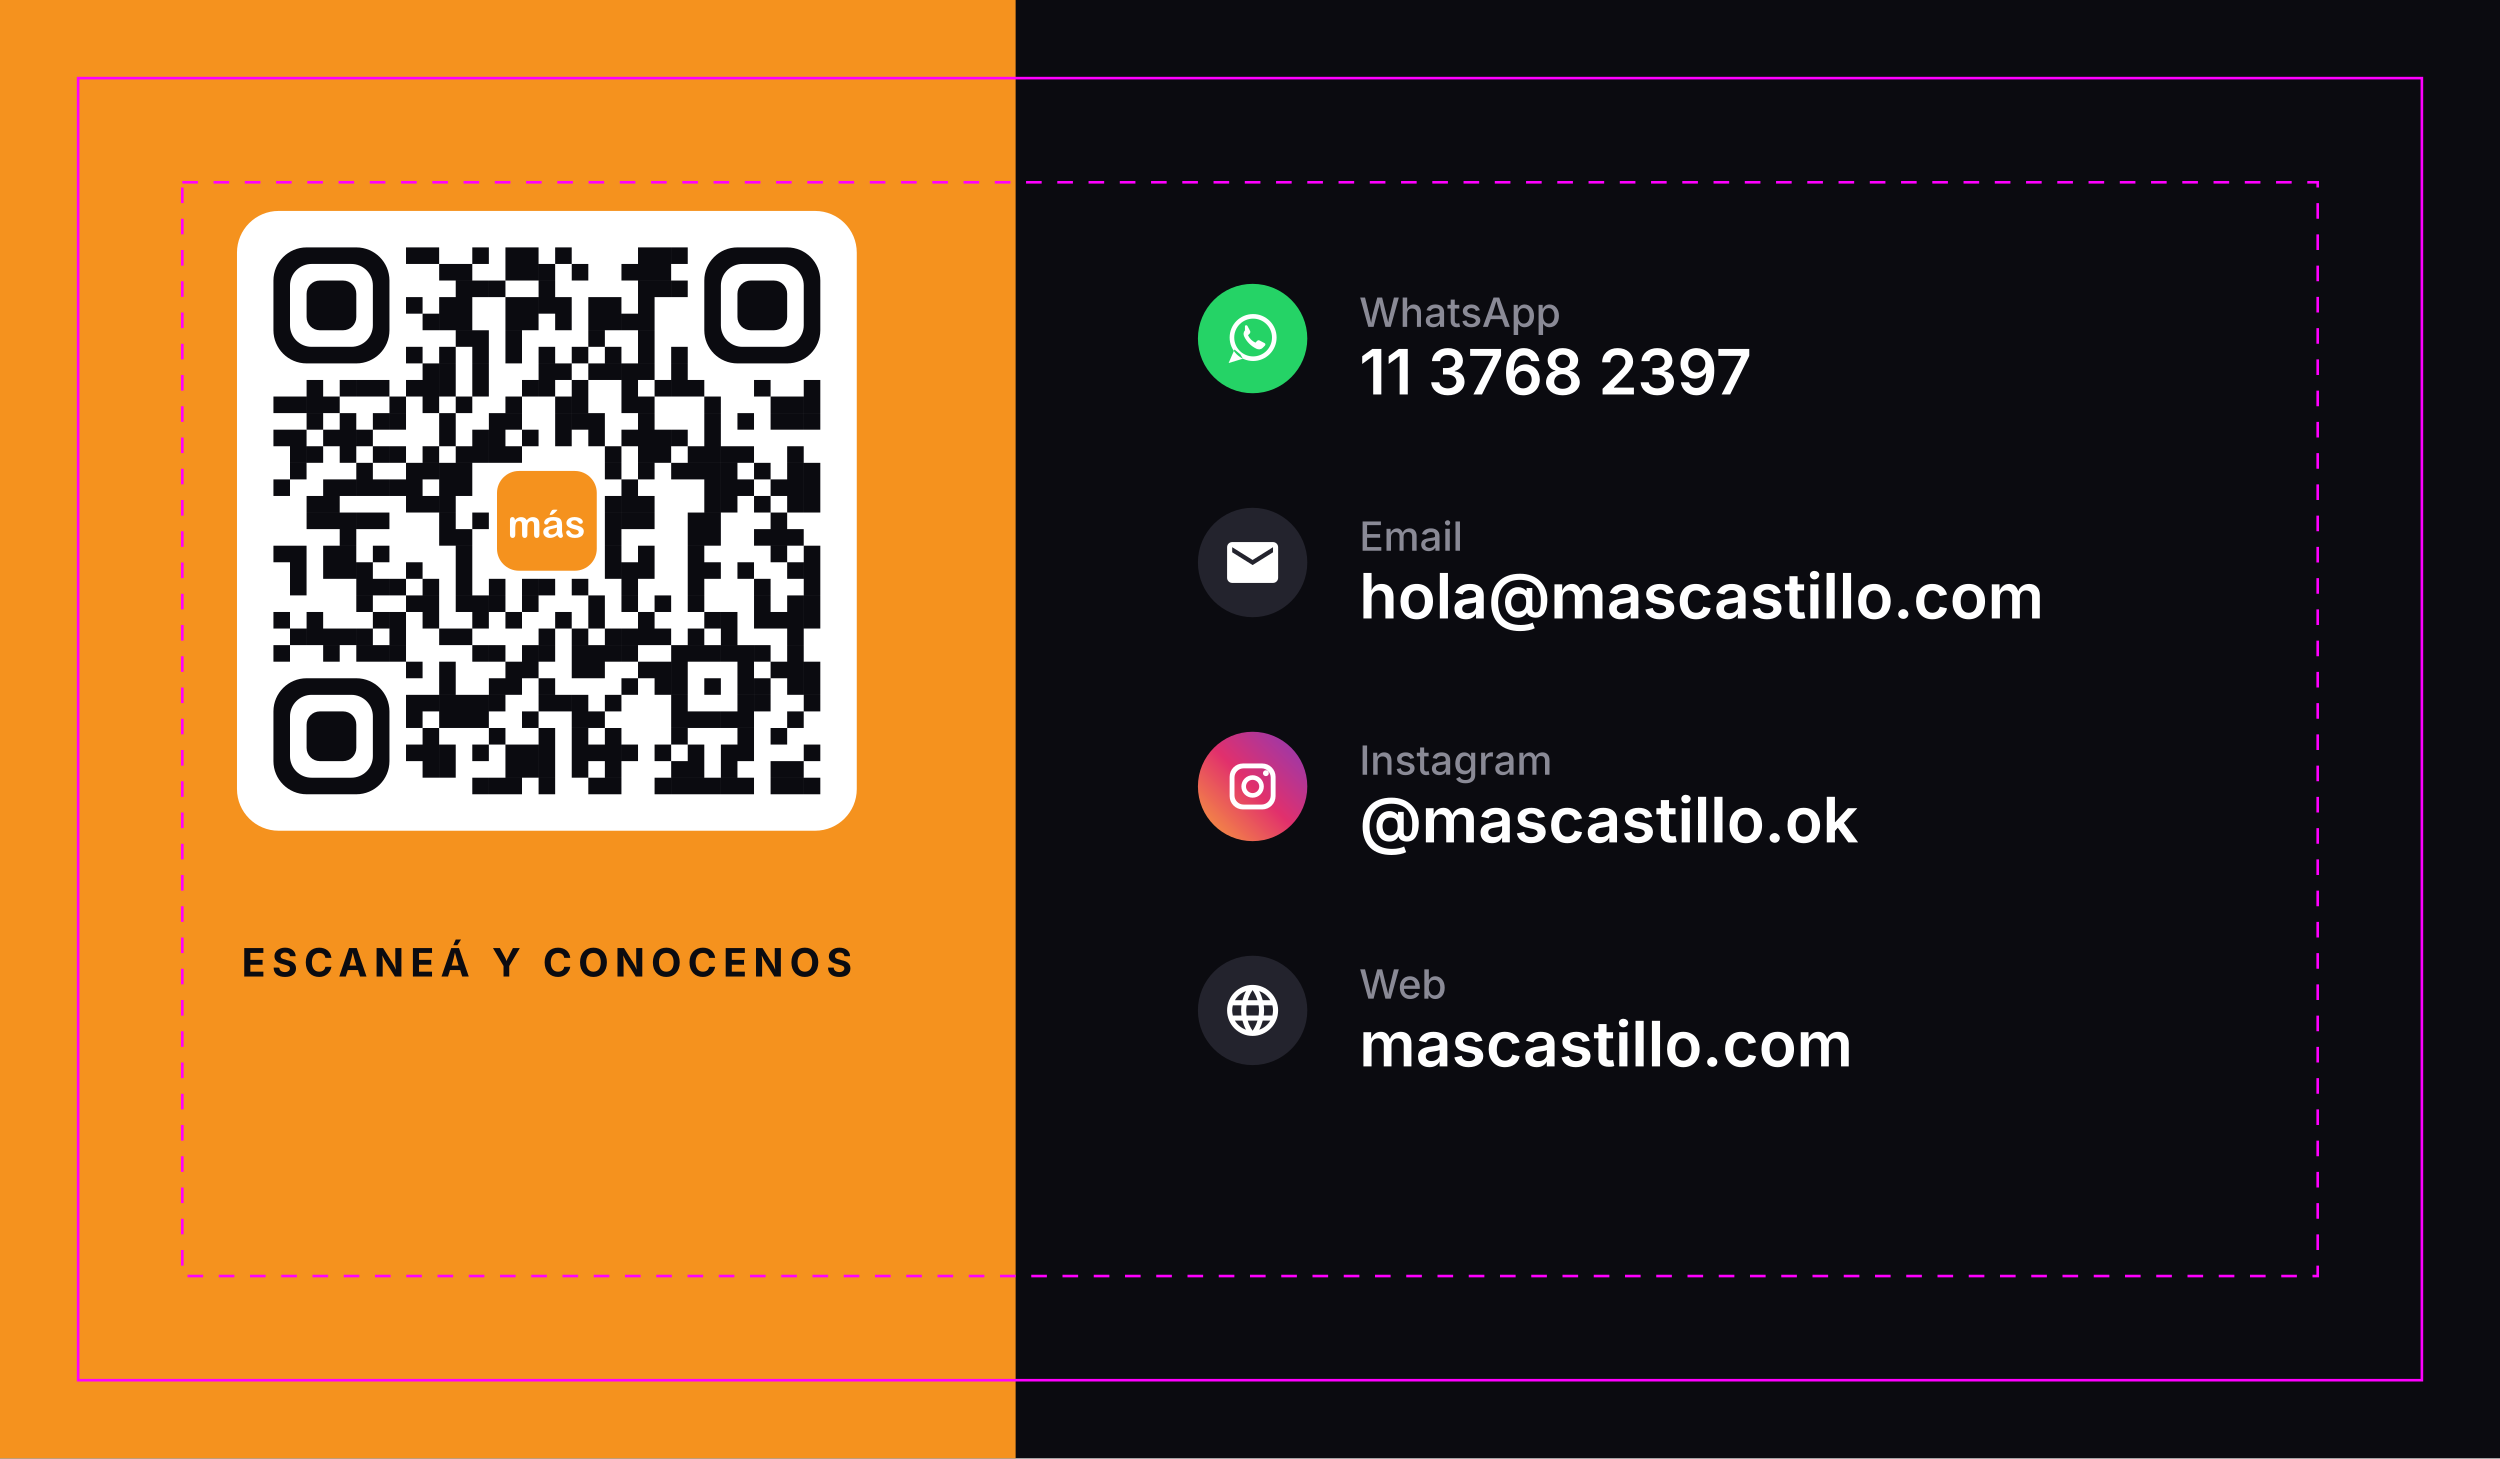
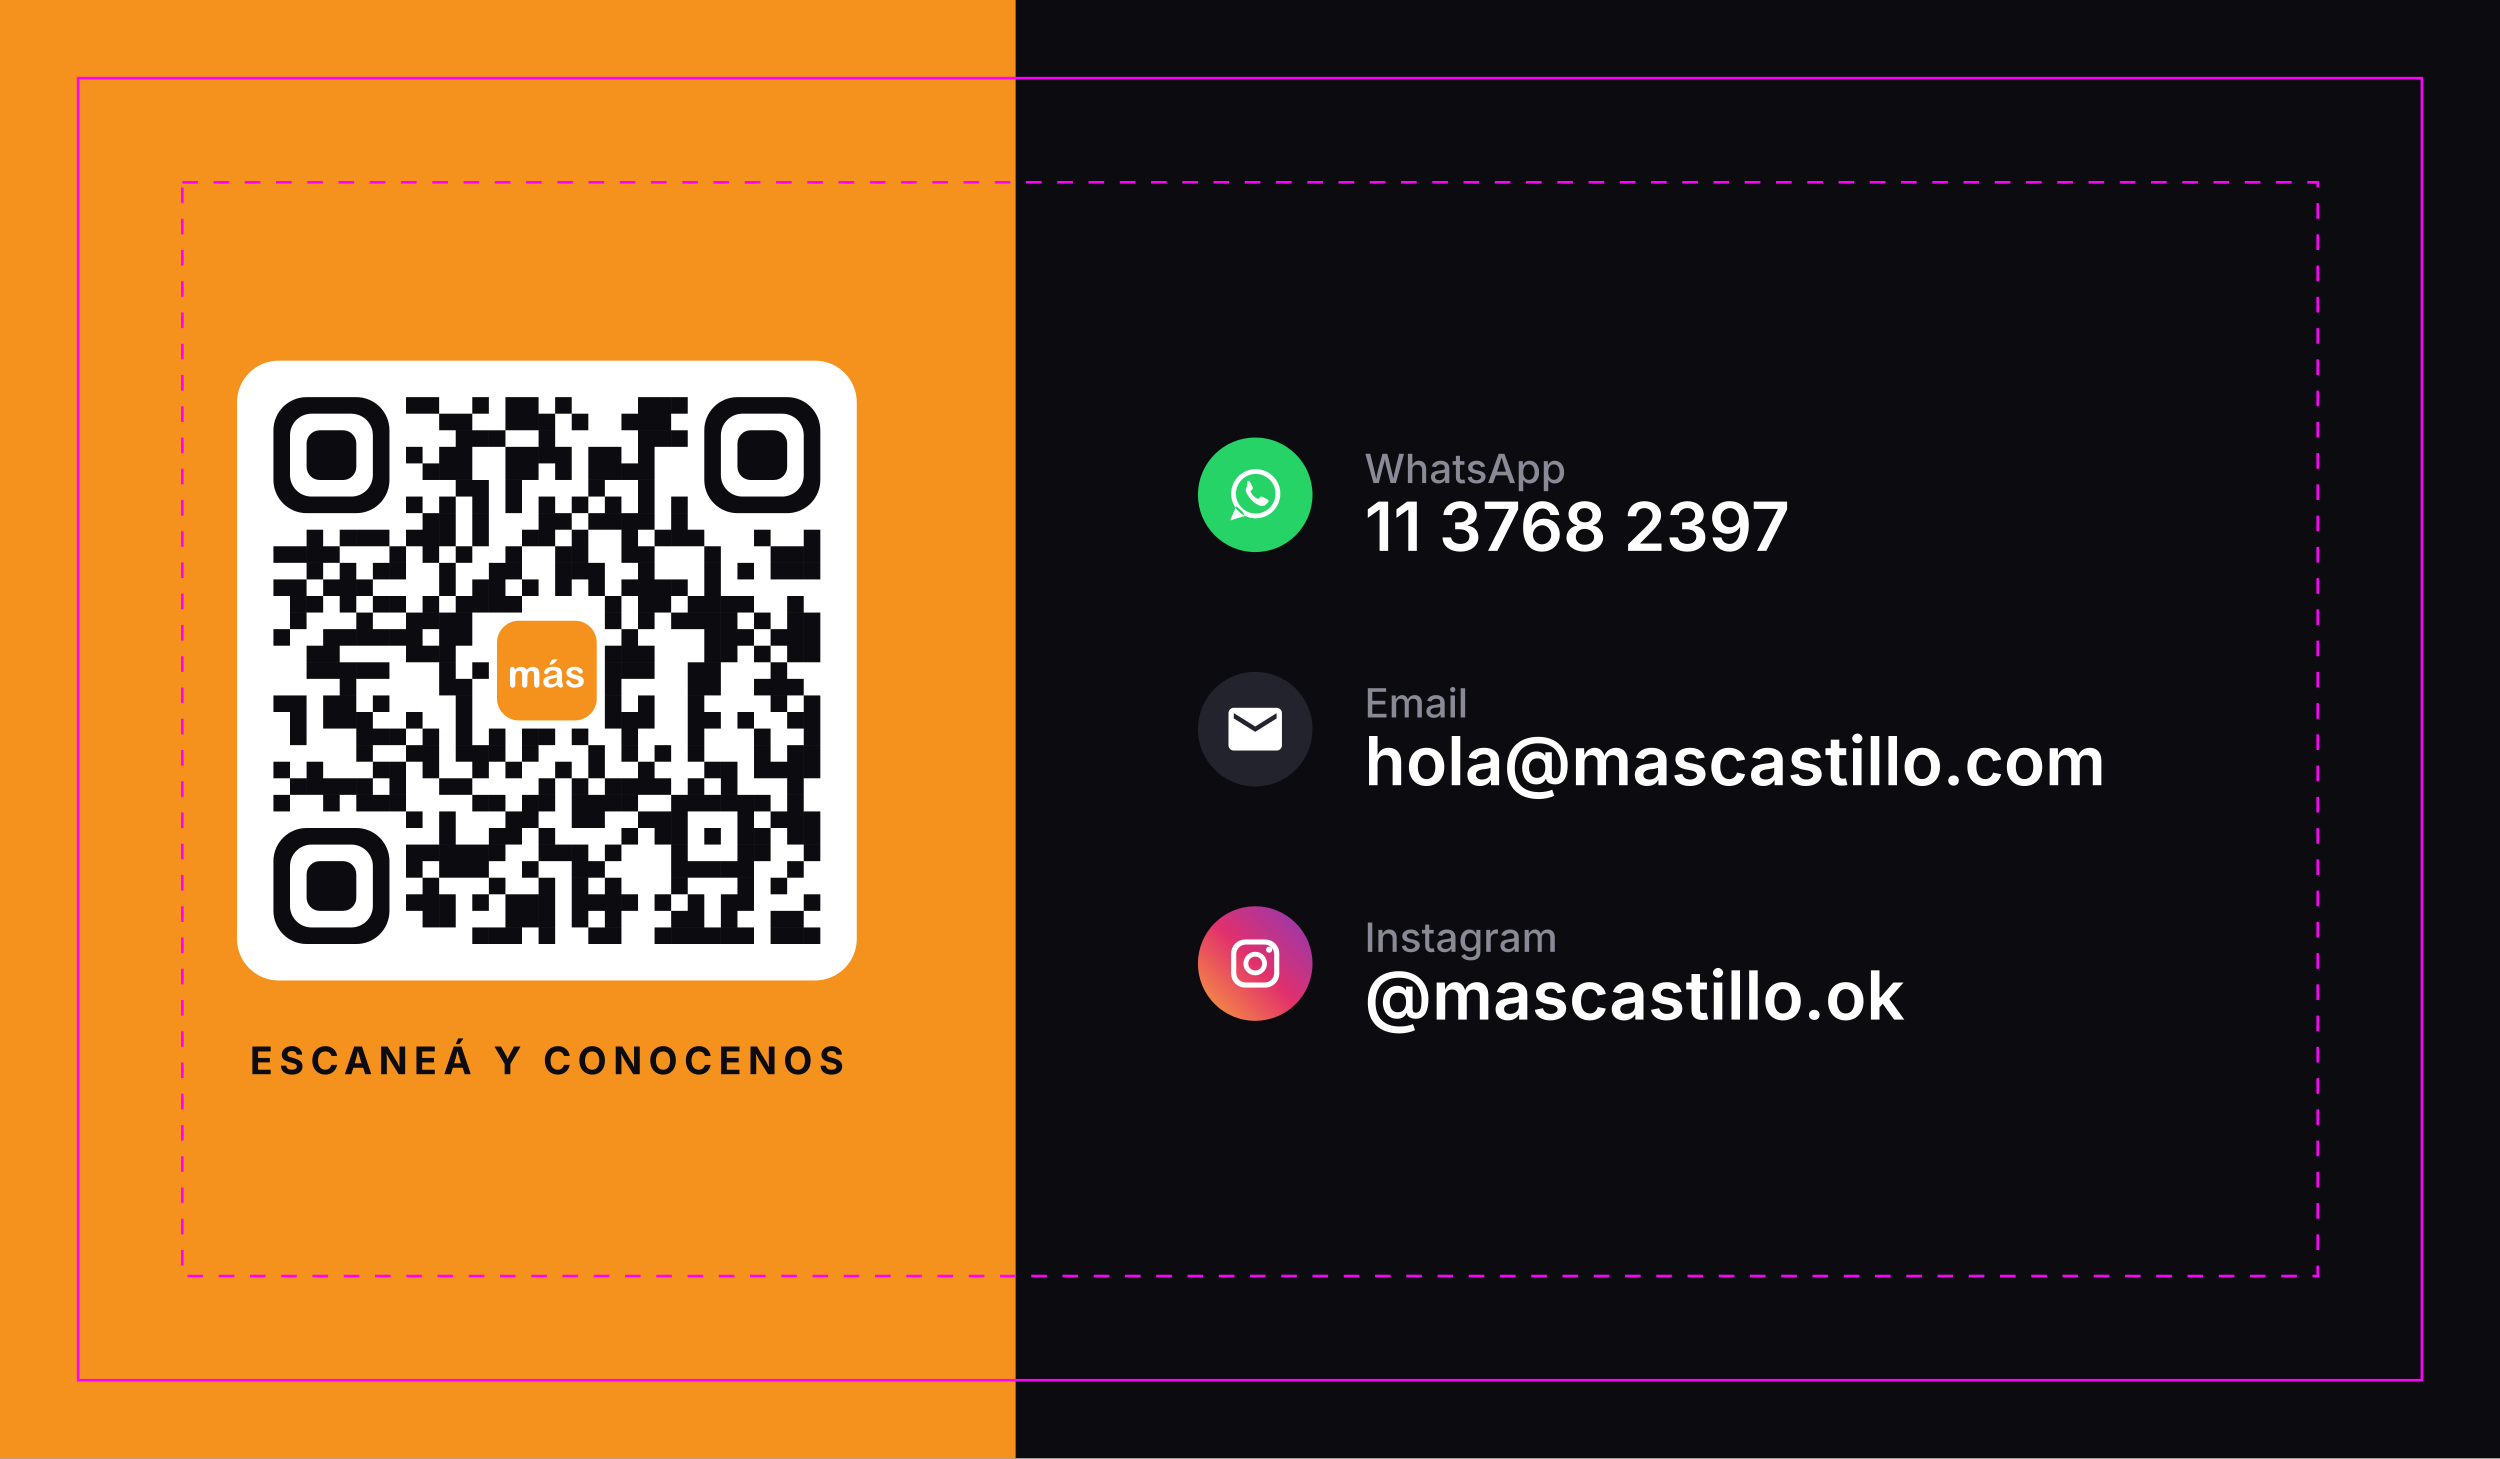
<svg xmlns="http://www.w3.org/2000/svg" width="96.0mm" height="56.0mm" viewBox="0 0 96.0 56.0">
  <defs />
  <g id="Fondo">
    <rect id="Fondo-color" x="0" y="0" width="96.0" height="56.0" fill="#0B0B10" />
    <rect id="Bloque" x="0" y="0" width="39.0" height="56.0" fill="#F5921E" />
  </g>
-   <g id="QR" transform="translate(10.500 9.500)">
+   <g id="QR" transform="translate(10.500 15.250)">
    <rect id="QR-fondo" x="-1.4" y="-1.4" width="23.800" height="23.800" rx="1.6" fill="#FFFFFF" />
    <path id="QR-modulos" fill="#0B0B10" d="M5.091 0.000h0.636v0.636h-0.636zM5.727 0.000h0.636v0.636h-0.636zM7.636 0.000h0.636v0.636h-0.636zM8.909 0.000h0.636v0.636h-0.636zM9.545 0.000h0.636v0.636h-0.636zM10.818 0.000h0.636v0.636h-0.636zM14.000 0.000h0.636v0.636h-0.636zM14.636 0.000h0.636v0.636h-0.636zM15.273 0.000h0.636v0.636h-0.636zM6.364 0.636h0.636v0.636h-0.636zM7.000 0.636h0.636v0.636h-0.636zM8.909 0.636h0.636v0.636h-0.636zM9.545 0.636h0.636v0.636h-0.636zM10.182 0.636h0.636v0.636h-0.636zM11.455 0.636h0.636v0.636h-0.636zM13.364 0.636h0.636v0.636h-0.636zM14.000 0.636h0.636v0.636h-0.636zM14.636 0.636h0.636v0.636h-0.636zM7.000 1.273h0.636v0.636h-0.636zM7.636 1.273h0.636v0.636h-0.636zM8.273 1.273h0.636v0.636h-0.636zM10.182 1.273h0.636v0.636h-0.636zM14.000 1.273h0.636v0.636h-0.636zM14.636 1.273h0.636v0.636h-0.636zM15.273 1.273h0.636v0.636h-0.636zM5.091 1.909h0.636v0.636h-0.636zM6.364 1.909h0.636v0.636h-0.636zM7.000 1.909h0.636v0.636h-0.636zM8.909 1.909h0.636v0.636h-0.636zM9.545 1.909h0.636v0.636h-0.636zM10.182 1.909h0.636v0.636h-0.636zM10.818 1.909h0.636v0.636h-0.636zM12.091 1.909h0.636v0.636h-0.636zM12.727 1.909h0.636v0.636h-0.636zM14.000 1.909h0.636v0.636h-0.636zM5.727 2.545h0.636v0.636h-0.636zM6.364 2.545h0.636v0.636h-0.636zM7.000 2.545h0.636v0.636h-0.636zM8.909 2.545h0.636v0.636h-0.636zM9.545 2.545h0.636v0.636h-0.636zM10.818 2.545h0.636v0.636h-0.636zM12.091 2.545h0.636v0.636h-0.636zM12.727 2.545h0.636v0.636h-0.636zM13.364 2.545h0.636v0.636h-0.636zM14.000 2.545h0.636v0.636h-0.636zM7.000 3.182h0.636v0.636h-0.636zM7.636 3.182h0.636v0.636h-0.636zM8.909 3.182h0.636v0.636h-0.636zM12.091 3.182h0.636v0.636h-0.636zM14.000 3.182h0.636v0.636h-0.636zM5.091 3.818h0.636v0.636h-0.636zM6.364 3.818h0.636v0.636h-0.636zM7.636 3.818h0.636v0.636h-0.636zM8.909 3.818h0.636v0.636h-0.636zM10.182 3.818h0.636v0.636h-0.636zM11.455 3.818h0.636v0.636h-0.636zM12.727 3.818h0.636v0.636h-0.636zM14.000 3.818h0.636v0.636h-0.636zM15.273 3.818h0.636v0.636h-0.636zM5.727 4.455h0.636v0.636h-0.636zM6.364 4.455h0.636v0.636h-0.636zM7.636 4.455h0.636v0.636h-0.636zM10.182 4.455h0.636v0.636h-0.636zM10.818 4.455h0.636v0.636h-0.636zM12.091 4.455h0.636v0.636h-0.636zM12.727 4.455h0.636v0.636h-0.636zM13.364 4.455h0.636v0.636h-0.636zM14.000 4.455h0.636v0.636h-0.636zM15.273 4.455h0.636v0.636h-0.636zM1.273 5.091h0.636v0.636h-0.636zM2.545 5.091h0.636v0.636h-0.636zM3.182 5.091h0.636v0.636h-0.636zM3.818 5.091h0.636v0.636h-0.636zM5.091 5.091h0.636v0.636h-0.636zM5.727 5.091h0.636v0.636h-0.636zM6.364 5.091h0.636v0.636h-0.636zM7.636 5.091h0.636v0.636h-0.636zM9.545 5.091h0.636v0.636h-0.636zM10.182 5.091h0.636v0.636h-0.636zM11.455 5.091h0.636v0.636h-0.636zM13.364 5.091h0.636v0.636h-0.636zM14.636 5.091h0.636v0.636h-0.636zM15.273 5.091h0.636v0.636h-0.636zM15.909 5.091h0.636v0.636h-0.636zM18.455 5.091h0.636v0.636h-0.636zM20.364 5.091h0.636v0.636h-0.636zM0.000 5.727h0.636v0.636h-0.636zM0.636 5.727h0.636v0.636h-0.636zM1.273 5.727h0.636v0.636h-0.636zM1.909 5.727h0.636v0.636h-0.636zM4.455 5.727h0.636v0.636h-0.636zM5.727 5.727h0.636v0.636h-0.636zM7.000 5.727h0.636v0.636h-0.636zM8.909 5.727h0.636v0.636h-0.636zM10.818 5.727h0.636v0.636h-0.636zM11.455 5.727h0.636v0.636h-0.636zM13.364 5.727h0.636v0.636h-0.636zM14.000 5.727h0.636v0.636h-0.636zM16.545 5.727h0.636v0.636h-0.636zM19.091 5.727h0.636v0.636h-0.636zM19.727 5.727h0.636v0.636h-0.636zM20.364 5.727h0.636v0.636h-0.636zM1.273 6.364h0.636v0.636h-0.636zM2.545 6.364h0.636v0.636h-0.636zM3.818 6.364h0.636v0.636h-0.636zM4.455 6.364h0.636v0.636h-0.636zM6.364 6.364h0.636v0.636h-0.636zM8.273 6.364h0.636v0.636h-0.636zM8.909 6.364h0.636v0.636h-0.636zM10.818 6.364h0.636v0.636h-0.636zM11.455 6.364h0.636v0.636h-0.636zM12.091 6.364h0.636v0.636h-0.636zM14.000 6.364h0.636v0.636h-0.636zM16.545 6.364h0.636v0.636h-0.636zM17.818 6.364h0.636v0.636h-0.636zM19.091 6.364h0.636v0.636h-0.636zM19.727 6.364h0.636v0.636h-0.636zM20.364 6.364h0.636v0.636h-0.636zM0.000 7.000h0.636v0.636h-0.636zM0.636 7.000h0.636v0.636h-0.636zM1.909 7.000h0.636v0.636h-0.636zM2.545 7.000h0.636v0.636h-0.636zM3.182 7.000h0.636v0.636h-0.636zM6.364 7.000h0.636v0.636h-0.636zM7.636 7.000h0.636v0.636h-0.636zM8.273 7.000h0.636v0.636h-0.636zM9.545 7.000h0.636v0.636h-0.636zM10.818 7.000h0.636v0.636h-0.636zM12.091 7.000h0.636v0.636h-0.636zM13.364 7.000h0.636v0.636h-0.636zM14.000 7.000h0.636v0.636h-0.636zM14.636 7.000h0.636v0.636h-0.636zM15.273 7.000h0.636v0.636h-0.636zM16.545 7.000h0.636v0.636h-0.636zM0.636 7.636h0.636v0.636h-0.636zM1.273 7.636h0.636v0.636h-0.636zM2.545 7.636h0.636v0.636h-0.636zM3.818 7.636h0.636v0.636h-0.636zM4.455 7.636h0.636v0.636h-0.636zM5.727 7.636h0.636v0.636h-0.636zM7.000 7.636h0.636v0.636h-0.636zM7.636 7.636h0.636v0.636h-0.636zM8.273 7.636h0.636v0.636h-0.636zM8.909 7.636h0.636v0.636h-0.636zM12.727 7.636h0.636v0.636h-0.636zM14.000 7.636h0.636v0.636h-0.636zM14.636 7.636h0.636v0.636h-0.636zM15.909 7.636h0.636v0.636h-0.636zM16.545 7.636h0.636v0.636h-0.636zM17.182 7.636h0.636v0.636h-0.636zM17.818 7.636h0.636v0.636h-0.636zM19.727 7.636h0.636v0.636h-0.636zM0.636 8.273h0.636v0.636h-0.636zM3.182 8.273h0.636v0.636h-0.636zM5.091 8.273h0.636v0.636h-0.636zM5.727 8.273h0.636v0.636h-0.636zM6.364 8.273h0.636v0.636h-0.636zM7.000 8.273h0.636v0.636h-0.636zM12.727 8.273h0.636v0.636h-0.636zM14.000 8.273h0.636v0.636h-0.636zM15.273 8.273h0.636v0.636h-0.636zM15.909 8.273h0.636v0.636h-0.636zM16.545 8.273h0.636v0.636h-0.636zM17.182 8.273h0.636v0.636h-0.636zM18.455 8.273h0.636v0.636h-0.636zM19.727 8.273h0.636v0.636h-0.636zM20.364 8.273h0.636v0.636h-0.636zM0.000 8.909h0.636v0.636h-0.636zM1.909 8.909h0.636v0.636h-0.636zM2.545 8.909h0.636v0.636h-0.636zM3.182 8.909h0.636v0.636h-0.636zM3.818 8.909h0.636v0.636h-0.636zM4.455 8.909h0.636v0.636h-0.636zM5.091 8.909h0.636v0.636h-0.636zM6.364 8.909h0.636v0.636h-0.636zM7.000 8.909h0.636v0.636h-0.636zM13.364 8.909h0.636v0.636h-0.636zM16.545 8.909h0.636v0.636h-0.636zM17.182 8.909h0.636v0.636h-0.636zM17.818 8.909h0.636v0.636h-0.636zM19.091 8.909h0.636v0.636h-0.636zM19.727 8.909h0.636v0.636h-0.636zM20.364 8.909h0.636v0.636h-0.636zM1.273 9.545h0.636v0.636h-0.636zM1.909 9.545h0.636v0.636h-0.636zM5.091 9.545h0.636v0.636h-0.636zM5.727 9.545h0.636v0.636h-0.636zM6.364 9.545h0.636v0.636h-0.636zM12.727 9.545h0.636v0.636h-0.636zM13.364 9.545h0.636v0.636h-0.636zM14.000 9.545h0.636v0.636h-0.636zM16.545 9.545h0.636v0.636h-0.636zM17.182 9.545h0.636v0.636h-0.636zM18.455 9.545h0.636v0.636h-0.636zM19.727 9.545h0.636v0.636h-0.636zM20.364 9.545h0.636v0.636h-0.636zM1.273 10.182h0.636v0.636h-0.636zM1.909 10.182h0.636v0.636h-0.636zM2.545 10.182h0.636v0.636h-0.636zM3.182 10.182h0.636v0.636h-0.636zM3.818 10.182h0.636v0.636h-0.636zM6.364 10.182h0.636v0.636h-0.636zM7.636 10.182h0.636v0.636h-0.636zM12.727 10.182h0.636v0.636h-0.636zM13.364 10.182h0.636v0.636h-0.636zM14.000 10.182h0.636v0.636h-0.636zM15.909 10.182h0.636v0.636h-0.636zM16.545 10.182h0.636v0.636h-0.636zM19.091 10.182h0.636v0.636h-0.636zM2.545 10.818h0.636v0.636h-0.636zM6.364 10.818h0.636v0.636h-0.636zM7.000 10.818h0.636v0.636h-0.636zM12.727 10.818h0.636v0.636h-0.636zM15.909 10.818h0.636v0.636h-0.636zM16.545 10.818h0.636v0.636h-0.636zM18.455 10.818h0.636v0.636h-0.636zM19.091 10.818h0.636v0.636h-0.636zM19.727 10.818h0.636v0.636h-0.636zM0.000 11.455h0.636v0.636h-0.636zM0.636 11.455h0.636v0.636h-0.636zM1.909 11.455h0.636v0.636h-0.636zM2.545 11.455h0.636v0.636h-0.636zM3.818 11.455h0.636v0.636h-0.636zM7.000 11.455h0.636v0.636h-0.636zM12.727 11.455h0.636v0.636h-0.636zM14.000 11.455h0.636v0.636h-0.636zM15.909 11.455h0.636v0.636h-0.636zM19.091 11.455h0.636v0.636h-0.636zM20.364 11.455h0.636v0.636h-0.636zM0.636 12.091h0.636v0.636h-0.636zM1.909 12.091h0.636v0.636h-0.636zM2.545 12.091h0.636v0.636h-0.636zM3.182 12.091h0.636v0.636h-0.636zM5.091 12.091h0.636v0.636h-0.636zM7.000 12.091h0.636v0.636h-0.636zM12.727 12.091h0.636v0.636h-0.636zM13.364 12.091h0.636v0.636h-0.636zM14.000 12.091h0.636v0.636h-0.636zM15.909 12.091h0.636v0.636h-0.636zM16.545 12.091h0.636v0.636h-0.636zM17.818 12.091h0.636v0.636h-0.636zM19.727 12.091h0.636v0.636h-0.636zM20.364 12.091h0.636v0.636h-0.636zM0.636 12.727h0.636v0.636h-0.636zM3.182 12.727h0.636v0.636h-0.636zM3.818 12.727h0.636v0.636h-0.636zM4.455 12.727h0.636v0.636h-0.636zM5.727 12.727h0.636v0.636h-0.636zM7.000 12.727h0.636v0.636h-0.636zM8.273 12.727h0.636v0.636h-0.636zM9.545 12.727h0.636v0.636h-0.636zM10.182 12.727h0.636v0.636h-0.636zM11.455 12.727h0.636v0.636h-0.636zM13.364 12.727h0.636v0.636h-0.636zM15.909 12.727h0.636v0.636h-0.636zM18.455 12.727h0.636v0.636h-0.636zM20.364 12.727h0.636v0.636h-0.636zM3.182 13.364h0.636v0.636h-0.636zM5.091 13.364h0.636v0.636h-0.636zM5.727 13.364h0.636v0.636h-0.636zM7.000 13.364h0.636v0.636h-0.636zM7.636 13.364h0.636v0.636h-0.636zM8.273 13.364h0.636v0.636h-0.636zM9.545 13.364h0.636v0.636h-0.636zM12.091 13.364h0.636v0.636h-0.636zM13.364 13.364h0.636v0.636h-0.636zM14.636 13.364h0.636v0.636h-0.636zM15.909 13.364h0.636v0.636h-0.636zM18.455 13.364h0.636v0.636h-0.636zM19.727 13.364h0.636v0.636h-0.636zM20.364 13.364h0.636v0.636h-0.636zM0.000 14.000h0.636v0.636h-0.636zM1.273 14.000h0.636v0.636h-0.636zM3.818 14.000h0.636v0.636h-0.636zM4.455 14.000h0.636v0.636h-0.636zM5.727 14.000h0.636v0.636h-0.636zM7.636 14.000h0.636v0.636h-0.636zM8.909 14.000h0.636v0.636h-0.636zM10.818 14.000h0.636v0.636h-0.636zM12.091 14.000h0.636v0.636h-0.636zM14.000 14.000h0.636v0.636h-0.636zM16.545 14.000h0.636v0.636h-0.636zM17.182 14.000h0.636v0.636h-0.636zM18.455 14.000h0.636v0.636h-0.636zM19.091 14.000h0.636v0.636h-0.636zM19.727 14.000h0.636v0.636h-0.636zM20.364 14.000h0.636v0.636h-0.636zM0.636 14.636h0.636v0.636h-0.636zM1.273 14.636h0.636v0.636h-0.636zM1.909 14.636h0.636v0.636h-0.636zM2.545 14.636h0.636v0.636h-0.636zM3.182 14.636h0.636v0.636h-0.636zM4.455 14.636h0.636v0.636h-0.636zM6.364 14.636h0.636v0.636h-0.636zM7.000 14.636h0.636v0.636h-0.636zM10.182 14.636h0.636v0.636h-0.636zM11.455 14.636h0.636v0.636h-0.636zM12.727 14.636h0.636v0.636h-0.636zM13.364 14.636h0.636v0.636h-0.636zM14.000 14.636h0.636v0.636h-0.636zM14.636 14.636h0.636v0.636h-0.636zM15.909 14.636h0.636v0.636h-0.636zM17.182 14.636h0.636v0.636h-0.636zM19.727 14.636h0.636v0.636h-0.636zM0.000 15.273h0.636v0.636h-0.636zM1.909 15.273h0.636v0.636h-0.636zM3.182 15.273h0.636v0.636h-0.636zM3.818 15.273h0.636v0.636h-0.636zM4.455 15.273h0.636v0.636h-0.636zM7.636 15.273h0.636v0.636h-0.636zM8.273 15.273h0.636v0.636h-0.636zM9.545 15.273h0.636v0.636h-0.636zM10.182 15.273h0.636v0.636h-0.636zM11.455 15.273h0.636v0.636h-0.636zM12.091 15.273h0.636v0.636h-0.636zM12.727 15.273h0.636v0.636h-0.636zM13.364 15.273h0.636v0.636h-0.636zM15.273 15.273h0.636v0.636h-0.636zM15.909 15.273h0.636v0.636h-0.636zM16.545 15.273h0.636v0.636h-0.636zM17.182 15.273h0.636v0.636h-0.636zM17.818 15.273h0.636v0.636h-0.636zM18.455 15.273h0.636v0.636h-0.636zM19.727 15.273h0.636v0.636h-0.636zM5.091 15.909h0.636v0.636h-0.636zM6.364 15.909h0.636v0.636h-0.636zM8.909 15.909h0.636v0.636h-0.636zM9.545 15.909h0.636v0.636h-0.636zM11.455 15.909h0.636v0.636h-0.636zM12.091 15.909h0.636v0.636h-0.636zM14.000 15.909h0.636v0.636h-0.636zM14.636 15.909h0.636v0.636h-0.636zM15.273 15.909h0.636v0.636h-0.636zM17.818 15.909h0.636v0.636h-0.636zM19.091 15.909h0.636v0.636h-0.636zM19.727 15.909h0.636v0.636h-0.636zM20.364 15.909h0.636v0.636h-0.636zM6.364 16.545h0.636v0.636h-0.636zM8.273 16.545h0.636v0.636h-0.636zM8.909 16.545h0.636v0.636h-0.636zM10.182 16.545h0.636v0.636h-0.636zM13.364 16.545h0.636v0.636h-0.636zM14.636 16.545h0.636v0.636h-0.636zM15.273 16.545h0.636v0.636h-0.636zM16.545 16.545h0.636v0.636h-0.636zM17.818 16.545h0.636v0.636h-0.636zM18.455 16.545h0.636v0.636h-0.636zM19.727 16.545h0.636v0.636h-0.636zM20.364 16.545h0.636v0.636h-0.636zM5.091 17.182h0.636v0.636h-0.636zM5.727 17.182h0.636v0.636h-0.636zM6.364 17.182h0.636v0.636h-0.636zM7.000 17.182h0.636v0.636h-0.636zM7.636 17.182h0.636v0.636h-0.636zM8.273 17.182h0.636v0.636h-0.636zM10.182 17.182h0.636v0.636h-0.636zM10.818 17.182h0.636v0.636h-0.636zM11.455 17.182h0.636v0.636h-0.636zM12.727 17.182h0.636v0.636h-0.636zM15.273 17.182h0.636v0.636h-0.636zM17.818 17.182h0.636v0.636h-0.636zM18.455 17.182h0.636v0.636h-0.636zM20.364 17.182h0.636v0.636h-0.636zM5.091 17.818h0.636v0.636h-0.636zM6.364 17.818h0.636v0.636h-0.636zM7.000 17.818h0.636v0.636h-0.636zM7.636 17.818h0.636v0.636h-0.636zM9.545 17.818h0.636v0.636h-0.636zM11.455 17.818h0.636v0.636h-0.636zM12.091 17.818h0.636v0.636h-0.636zM15.273 17.818h0.636v0.636h-0.636zM15.909 17.818h0.636v0.636h-0.636zM16.545 17.818h0.636v0.636h-0.636zM17.182 17.818h0.636v0.636h-0.636zM17.818 17.818h0.636v0.636h-0.636zM19.727 17.818h0.636v0.636h-0.636zM5.727 18.455h0.636v0.636h-0.636zM8.273 18.455h0.636v0.636h-0.636zM10.182 18.455h0.636v0.636h-0.636zM11.455 18.455h0.636v0.636h-0.636zM12.727 18.455h0.636v0.636h-0.636zM15.273 18.455h0.636v0.636h-0.636zM17.818 18.455h0.636v0.636h-0.636zM19.091 18.455h0.636v0.636h-0.636zM5.091 19.091h0.636v0.636h-0.636zM5.727 19.091h0.636v0.636h-0.636zM6.364 19.091h0.636v0.636h-0.636zM7.636 19.091h0.636v0.636h-0.636zM8.909 19.091h0.636v0.636h-0.636zM9.545 19.091h0.636v0.636h-0.636zM10.182 19.091h0.636v0.636h-0.636zM11.455 19.091h0.636v0.636h-0.636zM12.091 19.091h0.636v0.636h-0.636zM12.727 19.091h0.636v0.636h-0.636zM13.364 19.091h0.636v0.636h-0.636zM14.636 19.091h0.636v0.636h-0.636zM15.909 19.091h0.636v0.636h-0.636zM17.182 19.091h0.636v0.636h-0.636zM17.818 19.091h0.636v0.636h-0.636zM20.364 19.091h0.636v0.636h-0.636zM5.727 19.727h0.636v0.636h-0.636zM6.364 19.727h0.636v0.636h-0.636zM8.909 19.727h0.636v0.636h-0.636zM9.545 19.727h0.636v0.636h-0.636zM10.182 19.727h0.636v0.636h-0.636zM11.455 19.727h0.636v0.636h-0.636zM12.727 19.727h0.636v0.636h-0.636zM15.273 19.727h0.636v0.636h-0.636zM15.909 19.727h0.636v0.636h-0.636zM17.182 19.727h0.636v0.636h-0.636zM19.091 19.727h0.636v0.636h-0.636zM19.727 19.727h0.636v0.636h-0.636zM7.636 20.364h0.636v0.636h-0.636zM8.273 20.364h0.636v0.636h-0.636zM8.909 20.364h0.636v0.636h-0.636zM10.182 20.364h0.636v0.636h-0.636zM12.091 20.364h0.636v0.636h-0.636zM12.727 20.364h0.636v0.636h-0.636zM14.636 20.364h0.636v0.636h-0.636zM15.273 20.364h0.636v0.636h-0.636zM15.909 20.364h0.636v0.636h-0.636zM16.545 20.364h0.636v0.636h-0.636zM17.182 20.364h0.636v0.636h-0.636zM17.818 20.364h0.636v0.636h-0.636zM19.091 20.364h0.636v0.636h-0.636zM19.727 20.364h0.636v0.636h-0.636zM20.364 20.364h0.636v0.636h-0.636z" />
    <path fill="#0B0B10" fill-rule="evenodd" d="M1.273 0.000H3.182A1.273 1.273 0 0 1 4.455 1.273V3.182A1.273 1.273 0 0 1 3.182 4.455H1.273A1.273 1.273 0 0 1 0.000 3.182V1.273A1.273 1.273 0 0 1 1.273 0.000ZM1.464 0.636H2.991A0.827 0.827 0 0 1 3.818 1.464V2.991A0.827 0.827 0 0 1 2.991 3.818H1.464A0.827 0.827 0 0 1 0.636 2.991V1.464A0.827 0.827 0 0 1 1.464 0.636Z" />
    <rect fill="#0B0B10" x="1.273" y="1.273" width="1.909" height="1.909" rx="0.509" />
    <path fill="#0B0B10" fill-rule="evenodd" d="M17.818 0.000H19.727A1.273 1.273 0 0 1 21.000 1.273V3.182A1.273 1.273 0 0 1 19.727 4.455H17.818A1.273 1.273 0 0 1 16.545 3.182V1.273A1.273 1.273 0 0 1 17.818 0.000ZM18.009 0.636H19.536A0.827 0.827 0 0 1 20.364 1.464V2.991A0.827 0.827 0 0 1 19.536 3.818H18.009A0.827 0.827 0 0 1 17.182 2.991V1.464A0.827 0.827 0 0 1 18.009 0.636Z" />
    <rect fill="#0B0B10" x="17.818" y="1.273" width="1.909" height="1.909" rx="0.509" />
    <path fill="#0B0B10" fill-rule="evenodd" d="M1.273 16.545H3.182A1.273 1.273 0 0 1 4.455 17.818V19.727A1.273 1.273 0 0 1 3.182 21.000H1.273A1.273 1.273 0 0 1 0.000 19.727V17.818A1.273 1.273 0 0 1 1.273 16.545ZM1.464 17.182H2.991A0.827 0.827 0 0 1 3.818 18.009V19.536A0.827 0.827 0 0 1 2.991 20.364H1.464A0.827 0.827 0 0 1 0.636 19.536V18.009A0.827 0.827 0 0 1 1.464 17.182Z" />
    <rect fill="#0B0B10" x="1.273" y="17.818" width="1.909" height="1.909" rx="0.509" />
    <rect x="8.585" y="8.585" width="3.831" height="3.831" rx="0.843" fill="#F5921E" />
    <g id="QR-mas" transform="translate(9.083 10.072) scale(0.008159) translate(-150.5898 -304.082)">
      <path fill="#FFFFFF" fill-opacity="1.0" d="M 232.406 389.711 L 232.406 421.855 C 232.406 426.934 231.258 430.738 228.953 433.277 C 226.652 435.816 223.609 437.086 219.832 437.086 C 216.172 437.086 213.207 435.816 210.934 433.277 C 208.66 430.738 207.527 426.934 207.527 421.855 L 207.527 383.336 C 207.527 377.258 207.316 372.531 206.906 369.168 C 206.492 365.801 205.371 363.043 203.539 360.887 C 201.711 358.734 198.816 357.656 194.863 357.656 C 186.953 357.656 181.742 360.371 179.234 365.801 C 176.723 371.234 175.469 379.027 175.469 389.18 L 175.469 421.855 C 175.469 426.871 174.332 430.664 172.062 433.234 C 169.789 435.801 166.793 437.086 163.074 437.086 C 159.414 437.086 156.418 435.801 154.086 433.234 C 151.754 430.664 150.59 426.871 150.59 421.855 L 150.59 352.699 C 150.59 348.152 151.637 344.699 153.73 342.336 C 155.828 339.977 158.586 338.797 162.012 338.797 C 165.316 338.797 168.078 339.902 170.289 342.117 C 172.504 344.328 173.609 347.383 173.609 351.281 L 173.609 353.582 C 177.801 348.566 182.289 344.875 187.07 342.516 C 191.852 340.152 197.164 338.973 203.008 338.973 C 209.09 338.973 214.312 340.184 218.684 342.602 C 223.051 345.023 226.652 348.684 229.484 353.582 C 233.559 348.625 237.926 344.949 242.59 342.559 C 247.254 340.168 252.418 338.973 258.086 338.973 C 264.699 338.973 270.395 340.273 275.176 342.871 C 279.957 345.465 283.531 349.184 285.891 354.027 C 287.957 358.395 288.992 365.27 288.992 374.66 L 288.992 421.855 C 288.992 426.934 287.84 430.738 285.539 433.277 C 283.234 435.816 280.195 437.086 276.418 437.086 C 272.754 437.086 269.762 435.801 267.43 433.234 C 265.098 430.664 263.934 426.871 263.934 421.855 L 263.934 381.211 C 263.934 376.016 263.711 371.855 263.266 368.723 C 262.824 365.598 261.629 362.969 259.684 360.844 C 257.734 358.719 254.781 357.656 250.824 357.656 C 247.641 357.656 244.613 358.602 241.75 360.488 C 238.887 362.379 236.656 364.918 235.062 368.105 C 233.293 372.18 232.406 379.383 232.406 389.711  M 357.441 304.082 L 369.395 304.082 C 372.406 304.082 373.91 304.527 373.91 305.41 C 373.91 305.887 372.258 307.805 368.953 311.168 C 365.645 314.531 362.309 317.75 358.945 320.82 C 355.582 323.891 353.246 325.75 351.949 326.398 C 348.586 328.109 344.984 328.965 341.148 328.965 C 338.609 328.965 337.34 328.23 337.34 326.754 C 337.34 325.75 338.105 324.008 339.641 321.527 L 343.625 314.09 C 345.93 309.781 347.934 307.035 349.648 305.855 C 351.359 304.676 353.957 304.082 357.441 304.082 M 371.961 388.473 C 368.418 389.77 363.27 391.141 356.512 392.59 C 349.75 394.035 345.07 395.098 342.477 395.777 C 339.875 396.457 337.398 397.785 335.035 399.762 C 332.676 401.738 331.496 404.5 331.496 408.043 C 331.496 411.703 332.883 414.812 335.656 417.383 C 338.43 419.949 342.062 421.234 346.547 421.234 C 351.328 421.234 355.742 420.188 359.785 418.09 C 363.828 415.996 366.797 413.297 368.688 409.988 C 370.867 406.332 371.961 400.309 371.961 391.926 Z M 373.555 423.449 C 367.711 427.996 362.059 431.402 356.598 433.676 C 351.137 435.945 345.012 437.086 338.223 437.086 C 332.027 437.086 326.578 435.859 321.887 433.41 C 317.195 430.961 313.578 427.641 311.039 423.449 C 308.5 419.258 307.234 414.715 307.234 409.812 C 307.234 403.199 309.328 397.562 313.52 392.898 C 317.711 388.234 323.465 385.105 330.785 383.512 C 332.32 383.16 336.129 382.359 342.207 381.121 C 348.289 379.883 353.5 378.746 357.836 377.711 C 362.176 376.68 366.883 375.426 371.961 373.949 C 371.664 367.574 370.383 362.895 368.109 359.914 C 365.836 356.934 361.129 355.441 353.984 355.441 C 347.848 355.441 343.227 356.301 340.129 358.012 C 337.027 359.723 334.371 362.293 332.16 365.715 C 329.945 369.141 328.379 371.398 327.465 372.488 C 326.551 373.582 324.586 374.125 321.578 374.125 C 318.859 374.125 316.516 373.258 314.539 371.516 C 312.559 369.773 311.57 367.547 311.57 364.828 C 311.57 360.578 313.074 356.445 316.086 352.43 C 319.098 348.418 323.789 345.113 330.164 342.516 C 336.543 339.918 344.48 338.617 353.984 338.617 C 364.613 338.617 372.965 339.875 379.047 342.383 C 385.125 344.891 389.418 348.859 391.93 354.293 C 394.438 359.723 395.691 366.926 395.691 375.898 C 395.691 381.562 395.68 386.379 395.648 390.332 C 395.617 394.285 395.574 398.684 395.516 403.523 C 395.516 408.07 396.27 412.809 397.773 417.738 C 399.277 422.668 400.031 425.84 400.031 427.258 C 400.031 429.734 398.867 431.992 396.535 434.031 C 394.203 436.066 391.562 437.086 388.609 437.086 C 386.129 437.086 383.68 435.918 381.262 433.59 C 378.84 431.258 376.27 427.875 373.555 423.449  M 498.055 405.473 C 498.055 412.145 496.43 417.855 493.184 422.605 C 489.938 427.359 485.141 430.961 478.797 433.41 C 472.449 435.859 464.73 437.086 455.641 437.086 C 446.961 437.086 439.523 435.758 433.328 433.102 C 427.129 430.445 422.551 427.121 419.602 423.141 C 416.648 419.152 415.172 415.156 415.172 411.141 C 415.172 408.484 416.117 406.211 418.008 404.32 C 419.895 402.434 422.285 401.488 425.18 401.488 C 427.719 401.488 429.664 402.109 431.023 403.348 C 432.383 404.586 433.68 406.328 434.922 408.57 C 437.398 412.883 440.367 416.098 443.82 418.227 C 447.273 420.348 451.98 421.41 457.941 421.41 C 462.781 421.41 466.754 420.336 469.852 418.18 C 472.953 416.027 474.5 413.562 474.5 410.785 C 474.5 406.535 472.891 403.438 469.676 401.488 C 466.457 399.539 461.16 397.68 453.781 395.91 C 445.457 393.844 438.684 391.676 433.457 389.402 C 428.234 387.129 424.059 384.133 420.93 380.414 C 417.801 376.695 416.234 372.121 416.234 366.688 C 416.234 361.848 417.684 357.273 420.574 352.961 C 423.465 348.652 427.73 345.215 433.371 342.648 C 439.008 340.078 445.812 338.797 453.781 338.797 C 460.039 338.797 465.66 339.445 470.648 340.742 C 475.637 342.043 479.801 343.785 483.133 345.969 C 486.469 348.152 489.008 350.57 490.75 353.23 C 492.492 355.887 493.363 358.484 493.363 361.02 C 493.363 363.797 492.434 366.066 490.574 367.84 C 488.715 369.609 486.07 370.496 482.648 370.496 C 480.168 370.496 478.059 369.785 476.316 368.371 C 474.574 366.953 472.582 364.828 470.34 361.996 C 468.508 359.637 466.355 357.746 463.875 356.328 C 461.395 354.91 458.031 354.203 453.781 354.203 C 449.41 354.203 445.781 355.133 442.891 356.992 C 439.996 358.852 438.551 361.168 438.551 363.941 C 438.551 366.484 439.613 368.562 441.738 370.184 C 443.863 371.809 446.727 373.152 450.328 374.215 C 453.93 375.277 458.887 376.578 465.203 378.109 C 472.699 379.941 478.824 382.125 483.578 384.664 C 488.328 387.203 491.93 390.199 494.383 393.652 C 496.832 397.105 498.055 401.047 498.055 405.473 " />
    </g>
  </g>
-   <text x="21.000" y="37.500" font-family="Inter" font-weight="700" font-size="1.5" fill="#0B0B10" fill-opacity="1.0" letter-spacing="0.25" text-anchor="middle">ESCANEÁ Y CONOCENOS</text>
+   <text x="21.000" y="41.250" font-family="Inter" font-weight="700" font-size="1.45" fill="#0B0B10" fill-opacity="1.0" letter-spacing="0.25" text-anchor="middle">ESCANEÁ Y CONOCENOS</text>
  <g id="Contactos">
    <g>
-       <circle cx="48.100" cy="13.000" r="2.100" fill="#25D366" />
-       <path fill="#FFFFFF" fill-rule="evenodd" transform="translate(46.924 11.824) scale(0.098)" d="M3.0 11.6a9.2 9.2 0 1 0 18.4 0a9.2 9.2 0 1 0 -18.4 0ZM4.8 11.6a7.4 7.4 0 1 0 14.8 0a7.4 7.4 0 1 0 -14.8 0ZM4.9 16.3L2.6 21.6L8.2 19.9L7.2 18.2ZM9.0 7.0c.3-.3.8-.3 1 .1l1 1.9c.2.3.1.7-.1 1l-.7.7c.6 1.3 1.6 2.3 2.9 2.9l.7-.7c.3-.3.7-.3 1-.1l1.9 1c.4.2.4.7.1 1l-.9.9c-.6.6-1.6.7-2.4.3-2.1-1-3.8-2.7-4.8-4.8-.4-.8-.3-1.8.3-2.4z" />
+       <circle cx="48.200" cy="19.000" r="2.200" fill="#25D366" />
+       <path fill="#FFFFFF" fill-rule="evenodd" transform="translate(46.968 17.768) scale(0.10267)" d="M3.0 11.6a9.2 9.2 0 1 0 18.4 0a9.2 9.2 0 1 0 -18.4 0ZM4.8 11.6a7.4 7.4 0 1 0 14.8 0a7.4 7.4 0 1 0 -14.8 0ZM4.9 16.3L2.6 21.6L8.2 19.9L7.2 18.2ZM9.0 7.0c.3-.3.8-.3 1 .1l1 1.9c.2.3.1.7-.1 1l-.7.7c.6 1.3 1.6 2.3 2.9 2.9l.7-.7c.3-.3.7-.3 1-.1l1.9 1c.4.2.4.7.1 1l-.9.9c-.6.6-1.6.7-2.4.3-2.1-1-3.8-2.7-4.8-4.8-.4-.8-.3-1.8.3-2.4z" />
    </g>
-     <text x="52.200" y="12.550" font-family="Inter" font-weight="500" font-size="1.55" fill="#8A8A96" fill-opacity="1.0" letter-spacing="0.0" text-anchor="start">WhatsApp</text>
-     <text x="52.200" y="15.150" font-family="Inter" font-weight="600" font-size="2.4" fill="#FFFFFF" fill-opacity="1.0" letter-spacing="0.0" text-anchor="start">11 3768 2397</text>
+     <text x="52.400" y="18.550" font-family="Inter" font-weight="500" font-size="1.55" fill="#8A8A96" fill-opacity="1.0" letter-spacing="0.0" text-anchor="start">WhatsApp</text>
+     <text x="52.400" y="21.150" font-family="Inter" font-weight="600" font-size="2.6" fill="#FFFFFF" fill-opacity="1.0" letter-spacing="0.0" text-anchor="start">11 3768 2397</text>
    <g>
-       <circle cx="48.100" cy="21.600" r="2.100" fill="#23232D" />
-       <path fill="#FFFFFF" transform="translate(46.924 20.424) scale(0.098)" d="M20 4H4c-1.1 0-1.99.9-1.99 2L2 18c0 1.1.9 2 2 2h16c1.1 0 2-.9 2-2V6c0-1.1-.9-2-2-2zm0 4l-8 5-8-5V6l8 5 8-5v2z" />
+       <circle cx="48.200" cy="28.000" r="2.200" fill="#23232D" />
+       <path fill="#FFFFFF" transform="translate(46.968 26.768) scale(0.10267)" d="M20 4H4c-1.1 0-1.99.9-1.99 2L2 18c0 1.1.9 2 2 2h16c1.1 0 2-.9 2-2V6c0-1.1-.9-2-2-2zm0 4l-8 5-8-5V6l8 5 8-5v2z" />
    </g>
-     <text x="52.200" y="21.150" font-family="Inter" font-weight="500" font-size="1.55" fill="#8A8A96" fill-opacity="1.0" letter-spacing="0.0" text-anchor="start">Email</text>
-     <text x="52.200" y="23.750" font-family="Inter" font-weight="600" font-size="2.4" fill="#FFFFFF" fill-opacity="1.0" letter-spacing="0.0" text-anchor="start">hola@mascastillo.com</text>
+     <text x="52.400" y="27.550" font-family="Inter" font-weight="500" font-size="1.55" fill="#8A8A96" fill-opacity="1.0" letter-spacing="0.0" text-anchor="start">Email</text>
+     <text x="52.400" y="30.150" font-family="Inter" font-weight="600" font-size="2.6" fill="#FFFFFF" fill-opacity="1.0" letter-spacing="0.0" text-anchor="start">hola@mascastillo.com</text>
    <g>
      <defs>
-         <linearGradient id="igg185017" x1="0" y1="1" x2="1" y2="0">
+         <linearGradient id="igg557432" x1="0" y1="1" x2="1" y2="0">
          <stop offset="0" stop-color="#F9A23A" />
          <stop offset="0.5" stop-color="#E1306C" />
          <stop offset="1" stop-color="#8A3AB9" />
        </linearGradient>
      </defs>
-       <circle cx="48.100" cy="30.200" r="2.100" fill="url(#igg185017)" />
-       <path fill="#FFFFFF" fill-rule="evenodd" transform="translate(46.924 29.024) scale(0.098)" d="M8.200 3.000H15.800A5.200 5.200 0 0 1 21.000 8.200V15.800A5.200 5.200 0 0 1 15.800 21.000H8.200A5.200 5.200 0 0 1 3.000 15.800V8.200A5.200 5.200 0 0 1 8.200 3.000ZM8.500 4.900H15.500A3.600 3.600 0 0 1 19.100 8.500V15.500A3.600 3.600 0 0 1 15.500 19.100H8.500A3.600 3.600 0 0 1 4.900 15.500V8.500A3.600 3.600 0 0 1 8.500 4.900ZM7.6 12a4.4 4.4 0 1 0 8.8 0a4.4 4.4 0 1 0 -8.8 0ZM9.4 12a2.6 2.6 0 1 0 5.2 0a2.6 2.6 0 1 0 -5.2 0ZM16.05 6.8a1.15 1.15 0 1 0 2.3 0a1.15 1.15 0 1 0 -2.3 0Z" />
+       <circle cx="48.200" cy="37.000" r="2.200" fill="url(#igg557432)" />
+       <path fill="#FFFFFF" fill-rule="evenodd" transform="translate(46.968 35.768) scale(0.10267)" d="M8.200 3.000H15.800A5.200 5.200 0 0 1 21.000 8.200V15.800A5.200 5.200 0 0 1 15.800 21.000H8.200A5.200 5.200 0 0 1 3.000 15.800V8.200A5.200 5.200 0 0 1 8.200 3.000ZM8.500 4.900H15.500A3.600 3.600 0 0 1 19.100 8.500V15.500A3.600 3.600 0 0 1 15.500 19.100H8.500A3.600 3.600 0 0 1 4.900 15.500V8.500A3.600 3.600 0 0 1 8.500 4.900ZM7.6 12a4.4 4.4 0 1 0 8.8 0a4.4 4.4 0 1 0 -8.8 0ZM9.4 12a2.6 2.6 0 1 0 5.2 0a2.6 2.6 0 1 0 -5.2 0ZM16.05 6.8a1.15 1.15 0 1 0 2.3 0a1.15 1.15 0 1 0 -2.3 0Z" />
    </g>
-     <text x="52.200" y="29.750" font-family="Inter" font-weight="500" font-size="1.55" fill="#8A8A96" fill-opacity="1.0" letter-spacing="0.0" text-anchor="start">Instagram</text>
-     <text x="52.200" y="32.350" font-family="Inter" font-weight="600" font-size="2.4" fill="#FFFFFF" fill-opacity="1.0" letter-spacing="0.0" text-anchor="start">@mascastillo.ok</text>
-     <g>
-       <circle cx="48.100" cy="38.800" r="2.100" fill="#23232D" />
-       <path fill="#FFFFFF" transform="translate(46.924 37.624) scale(0.098)" d="M11.99 2C6.47 2 2 6.48 2 12s4.47 10 9.99 10C17.52 22 22 17.52 22 12S17.52 2 11.99 2zm6.93 6h-2.95c-.32-1.25-.78-2.45-1.38-3.56 1.84.63 3.37 1.91 4.33 3.56zM12 4.04c.83 1.2 1.48 2.53 1.91 3.96h-3.82c.43-1.43 1.08-2.76 1.91-3.96zM4.26 14C4.1 13.36 4 12.69 4 12s.1-1.36.26-2h3.38c-.08.66-.14 1.32-.14 2 0 .68.06 1.34.14 2H4.26zm.82 2h2.95c.32 1.25.78 2.45 1.38 3.56-1.84-.63-3.37-1.9-4.33-3.56zm2.95-8H5.08c.96-1.66 2.49-2.93 4.33-3.56C8.81 5.55 8.35 6.75 8.03 8zM12 19.96c-.83-1.2-1.48-2.53-1.91-3.96h3.82c-.43 1.43-1.08 2.76-1.91 3.96zM14.34 14H9.66c-.09-.66-.16-1.32-.16-2 0-.68.07-1.35.16-2h4.68c.09.65.16 1.32.16 2 0 .68-.07 1.34-.16 2zm.25 5.56c.6-1.11 1.06-2.31 1.38-3.56h2.95c-.96 1.65-2.49 2.93-4.33 3.56zM16.36 14c.08-.66.14-1.32.14-2 0-.68-.06-1.34-.14-2h3.38c.16.64.26 1.31.26 2s-.1 1.36-.26 2h-3.38z" />
-     </g>
-     <text x="52.200" y="38.350" font-family="Inter" font-weight="500" font-size="1.55" fill="#8A8A96" fill-opacity="1.0" letter-spacing="0.0" text-anchor="start">Web</text>
-     <text x="52.200" y="40.950" font-family="Inter" font-weight="600" font-size="2.4" fill="#FFFFFF" fill-opacity="1.0" letter-spacing="0.0" text-anchor="start">mascastillo.com</text>
+     <text x="52.400" y="36.550" font-family="Inter" font-weight="500" font-size="1.55" fill="#8A8A96" fill-opacity="1.0" letter-spacing="0.0" text-anchor="start">Instagram</text>
+     <text x="52.400" y="39.150" font-family="Inter" font-weight="600" font-size="2.6" fill="#FFFFFF" fill-opacity="1.0" letter-spacing="0.0" text-anchor="start">@mascastillo.ok</text>
  </g>
  <g id="Guias-NO-IMPRIMIR" fill="none" stroke="#FF00FF" stroke-width="0.1">
    <rect x="3.0" y="3.0" width="90.0" height="50.0" />
    <rect x="7.0" y="7.0" width="82.0" height="42.0" stroke-dasharray="0.6 0.6" />
  </g>
</svg>
